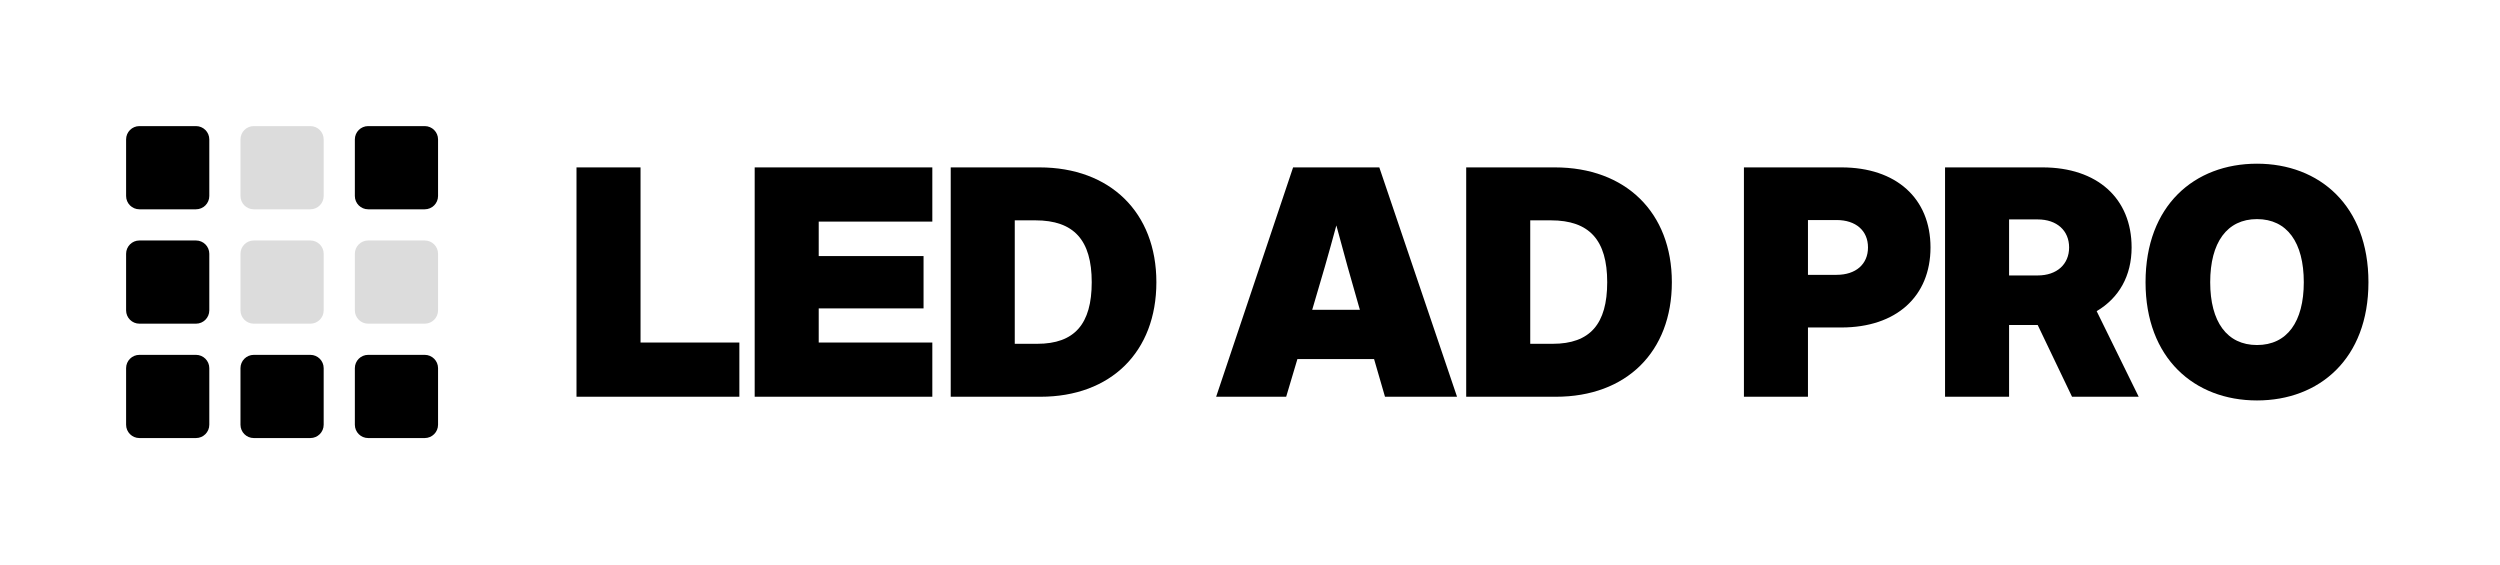
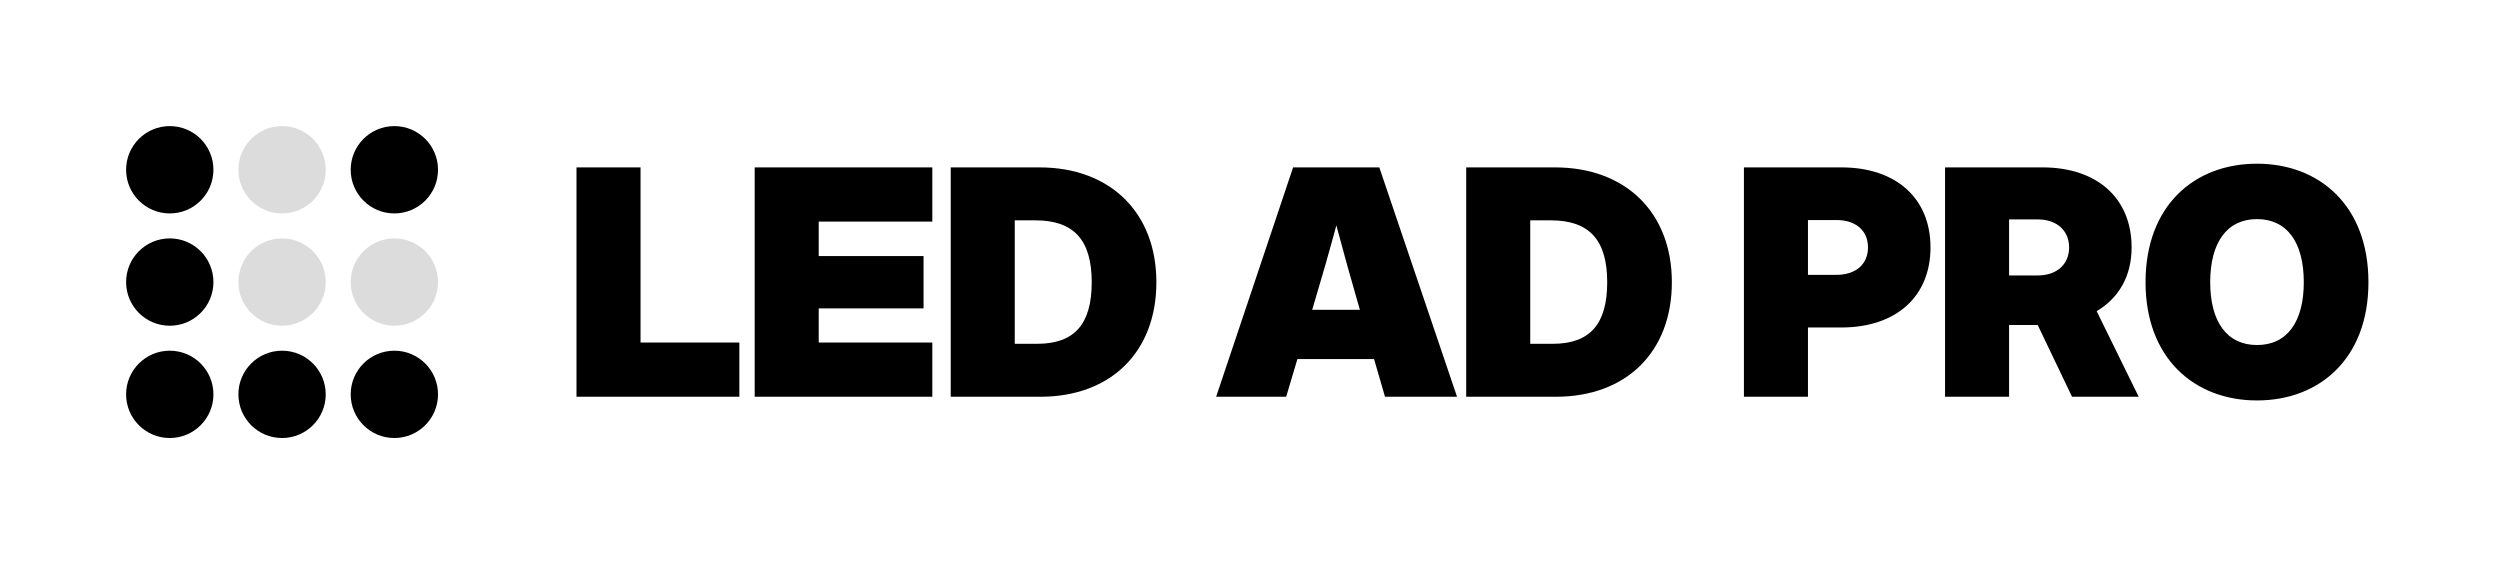
<svg xmlns="http://www.w3.org/2000/svg" viewBox="0 0 793 179" width="793" height="179" role="img" aria-label="LED AD PRO">
-   <rect x="40.00" y="40.00" width="26.39" height="26.39" rx="4.22" fill="#000" />
-   <rect x="76.28" y="40.00" width="26.39" height="26.39" rx="4.22" fill="#000" fill-opacity="0.14" />
-   <rect x="112.56" y="40.00" width="26.39" height="26.39" rx="4.22" fill="#000" />
-   <rect x="40.00" y="76.28" width="26.39" height="26.39" rx="4.22" fill="#000" />
-   <rect x="76.28" y="76.28" width="26.39" height="26.39" rx="4.22" fill="#000" fill-opacity="0.14" />
-   <rect x="112.56" y="76.28" width="26.39" height="26.39" rx="4.22" fill="#000" fill-opacity="0.14" />
-   <rect x="40.00" y="112.56" width="26.39" height="26.39" rx="4.22" fill="#000" />
-   <rect x="76.28" y="112.56" width="26.39" height="26.39" rx="4.22" fill="#000" />
-   <rect x="112.56" y="112.56" width="26.39" height="26.39" rx="4.22" fill="#000" />
+   <circle cx="53.85" cy="53.85" r="13.85" fill="#000" />
+   <circle cx="89.47" cy="53.85" r="13.85" fill="#000" fill-opacity="0.14" />
+   <circle cx="125.09" cy="53.85" r="13.85" fill="#000" />
+   <circle cx="53.85" cy="89.47" r="13.85" fill="#000" />
+   <circle cx="89.47" cy="89.47" r="13.85" fill="#000" fill-opacity="0.14" />
+   <circle cx="125.09" cy="89.47" r="13.85" fill="#000" fill-opacity="0.14" />
+   <circle cx="53.85" cy="125.09" r="13.85" fill="#000" />
+   <circle cx="89.47" cy="125.09" r="13.85" fill="#000" />
+   <circle cx="125.09" cy="125.09" r="13.85" fill="#000" />
  <path d="M182.866 125.85H234.526V108.662H203.179V53.096H182.866ZM239.386 125.85H295.733V108.662H259.698V97.822H292.95V81.221H259.698V70.283H295.733V53.096H239.386ZM329.987 125.85C352.399 125.85 366.804 111.592 366.804 89.521C366.804 67.402 352.155 53.096 329.694 53.096H301.569V125.85ZM321.882 109.053V69.893H328.425C340.681 69.893 346.296 76.191 346.296 89.521C346.296 102.754 340.876 109.053 329.011 109.053ZM385.757 125.85H407.974L411.538 113.887H435.854L439.321 125.85H462.173L437.515 53.096H410.171ZM416.226 98.262 416.421 97.627C419.058 88.838 421.499 80.342 423.892 71.504C426.235 80.342 428.628 88.838 431.167 97.627L431.362 98.262ZM493.497 125.85C515.909 125.85 530.313 111.592 530.313 89.521C530.313 67.402 515.665 53.096 493.204 53.096H465.079V125.85ZM485.392 109.053V69.893H491.935C504.19 69.893 509.806 76.191 509.806 89.521C509.806 102.754 504.386 109.053 492.521 109.053Z" fill="#000" />
  <path d="M553.173 125.85H573.485V103.877H584.081C601.464 103.877 612.353 94.062 612.353 78.486C612.353 62.91 601.464 53.096 584.081 53.096H553.173ZM573.485 87.178V69.795H582.567C588.671 69.795 592.528 73.164 592.528 78.486C592.528 83.809 588.671 87.178 582.567 87.178ZM616.968 125.85H637.28V103.096H646.362L657.251 125.85H678.394L665.063 98.701C672.144 94.502 676.147 87.52 676.147 78.486C676.147 62.91 665.259 53.096 647.876 53.096H616.968ZM637.28 87.373V69.6H646.362C652.466 69.6 656.323 73.164 656.323 78.486C656.323 83.809 652.466 87.373 646.362 87.373ZM715.919 127.021C735.694 127.021 751.271 113.789 751.271 89.521C751.271 65.205 735.694 51.924 715.919 51.924C696.046 51.924 680.567 65.205 680.567 89.521C680.567 113.643 696.046 127.021 715.919 127.021ZM715.919 109.443C706.397 109.443 701.075 102.07 701.075 89.521C701.075 76.924 706.397 69.502 715.919 69.502C725.489 69.502 730.763 76.924 730.763 89.521C730.763 102.07 725.489 109.443 715.919 109.443Z" fill="#000" />
</svg>
